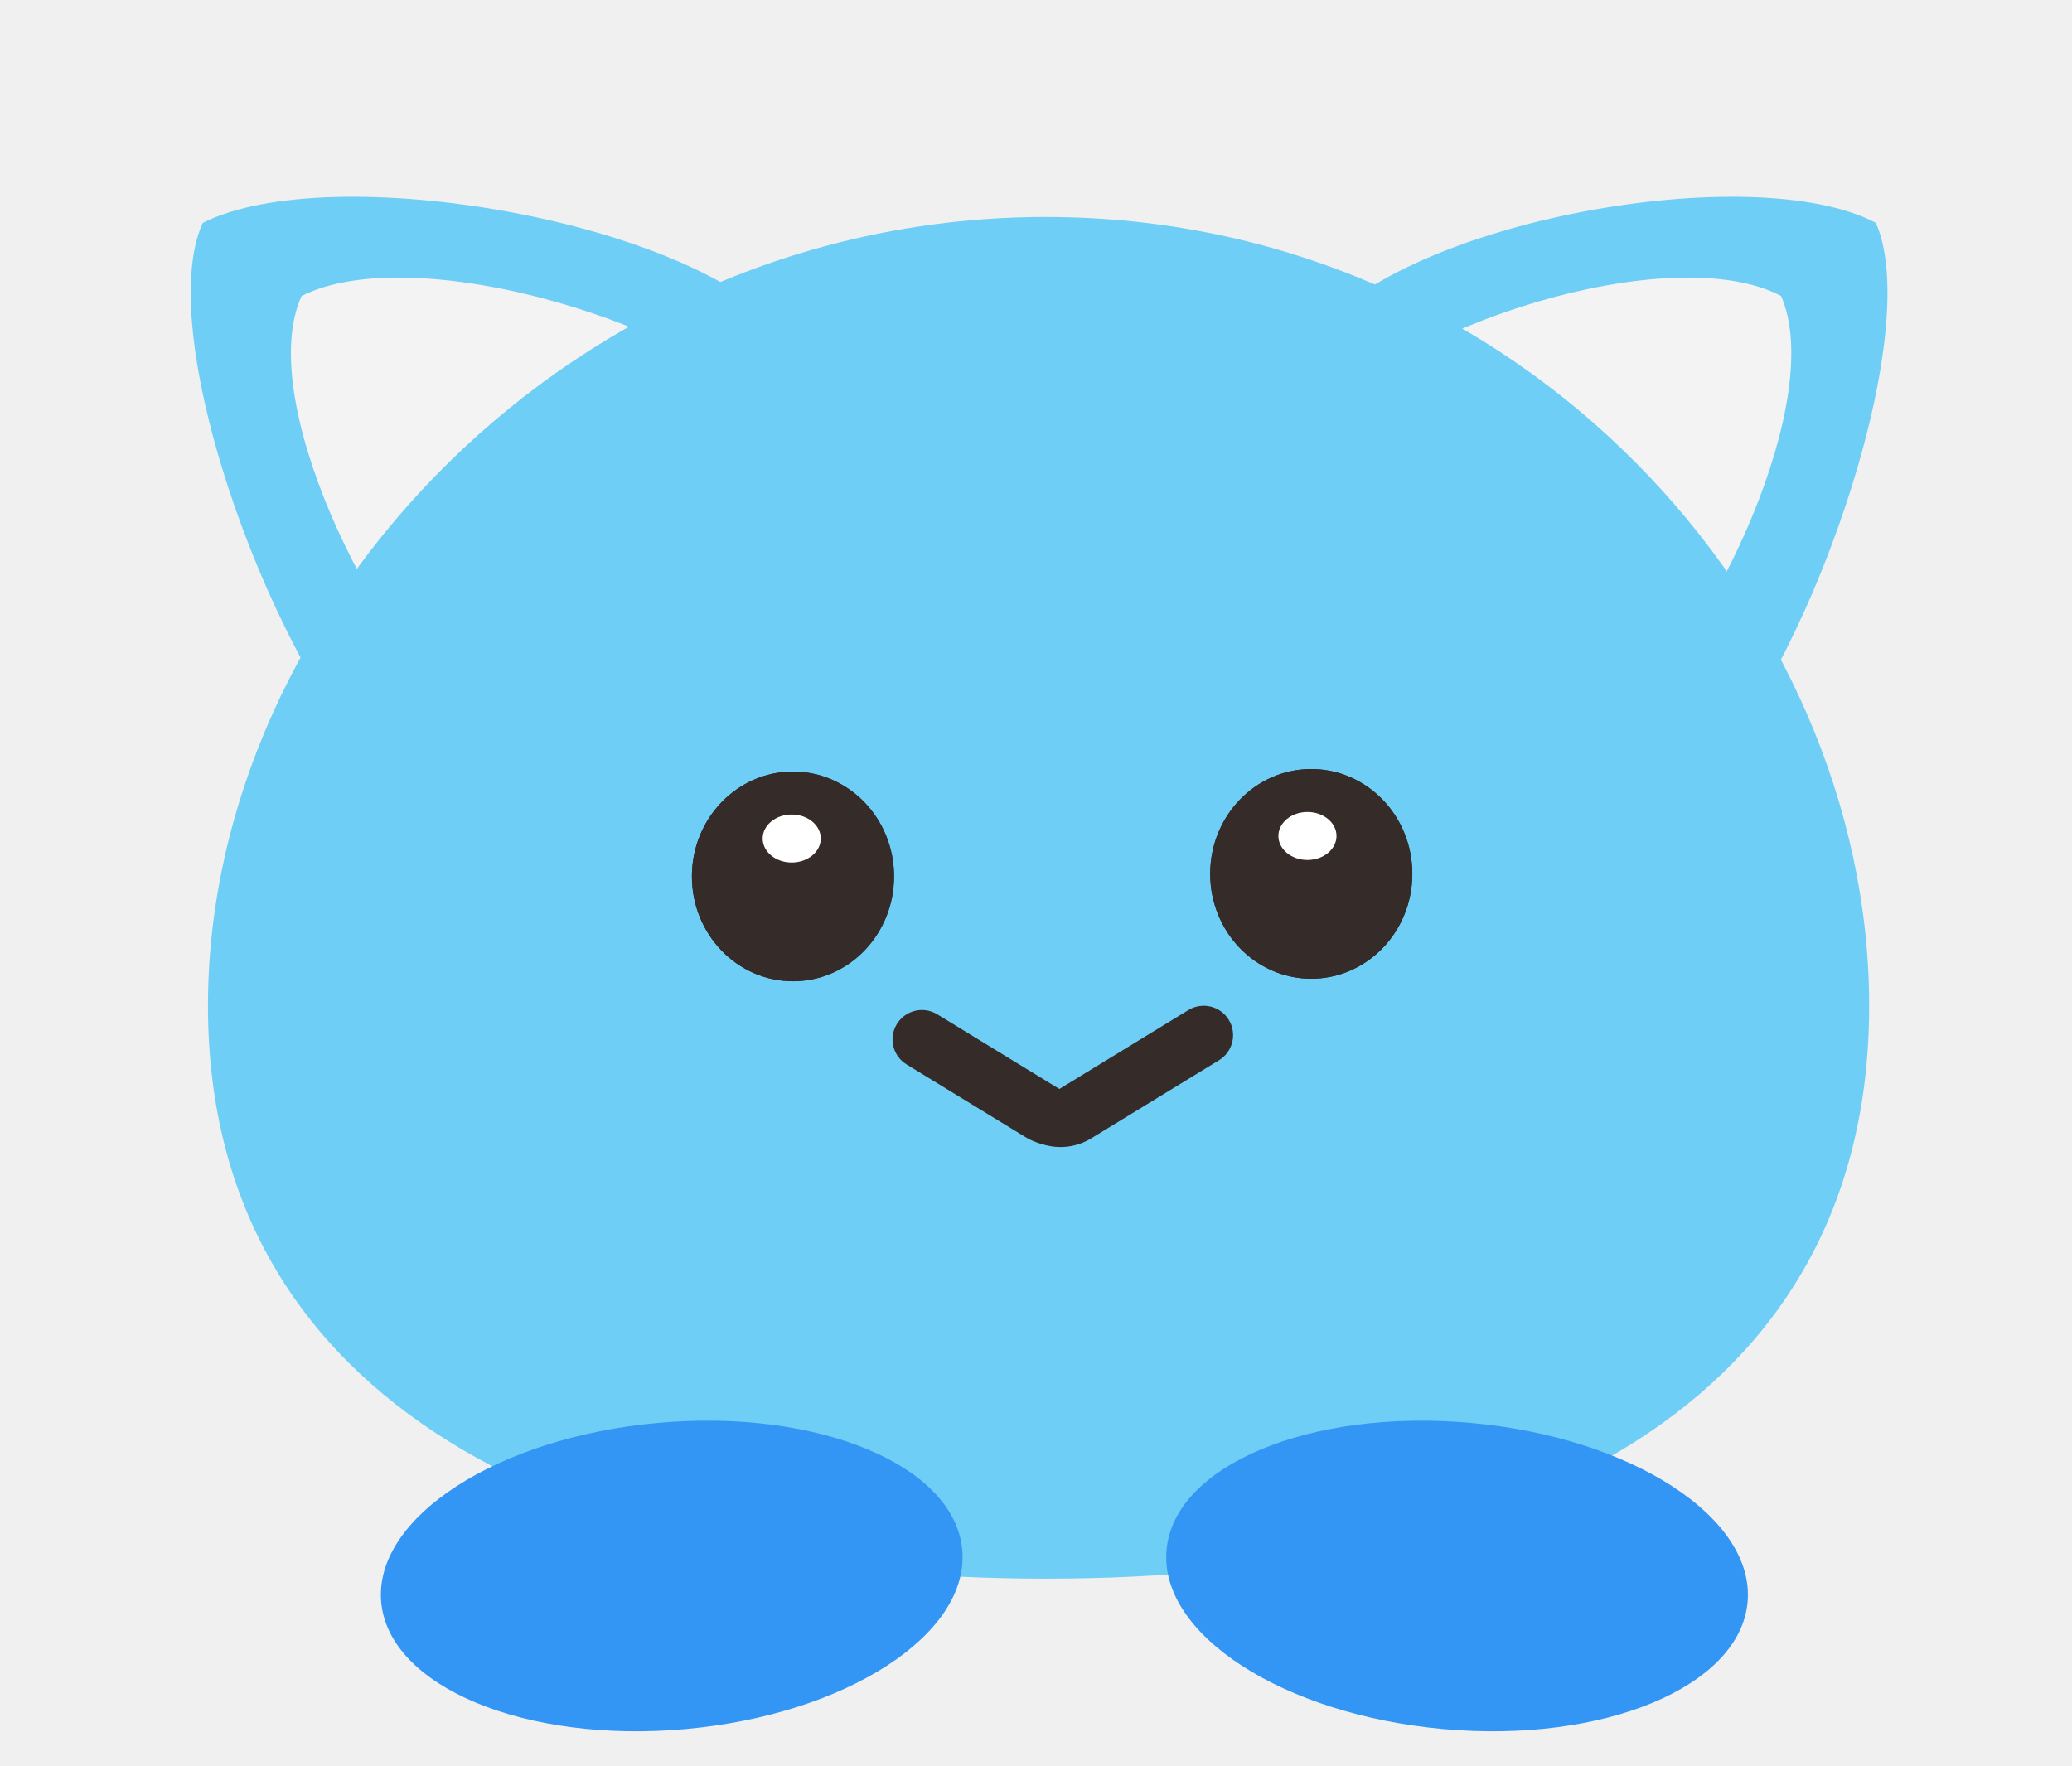
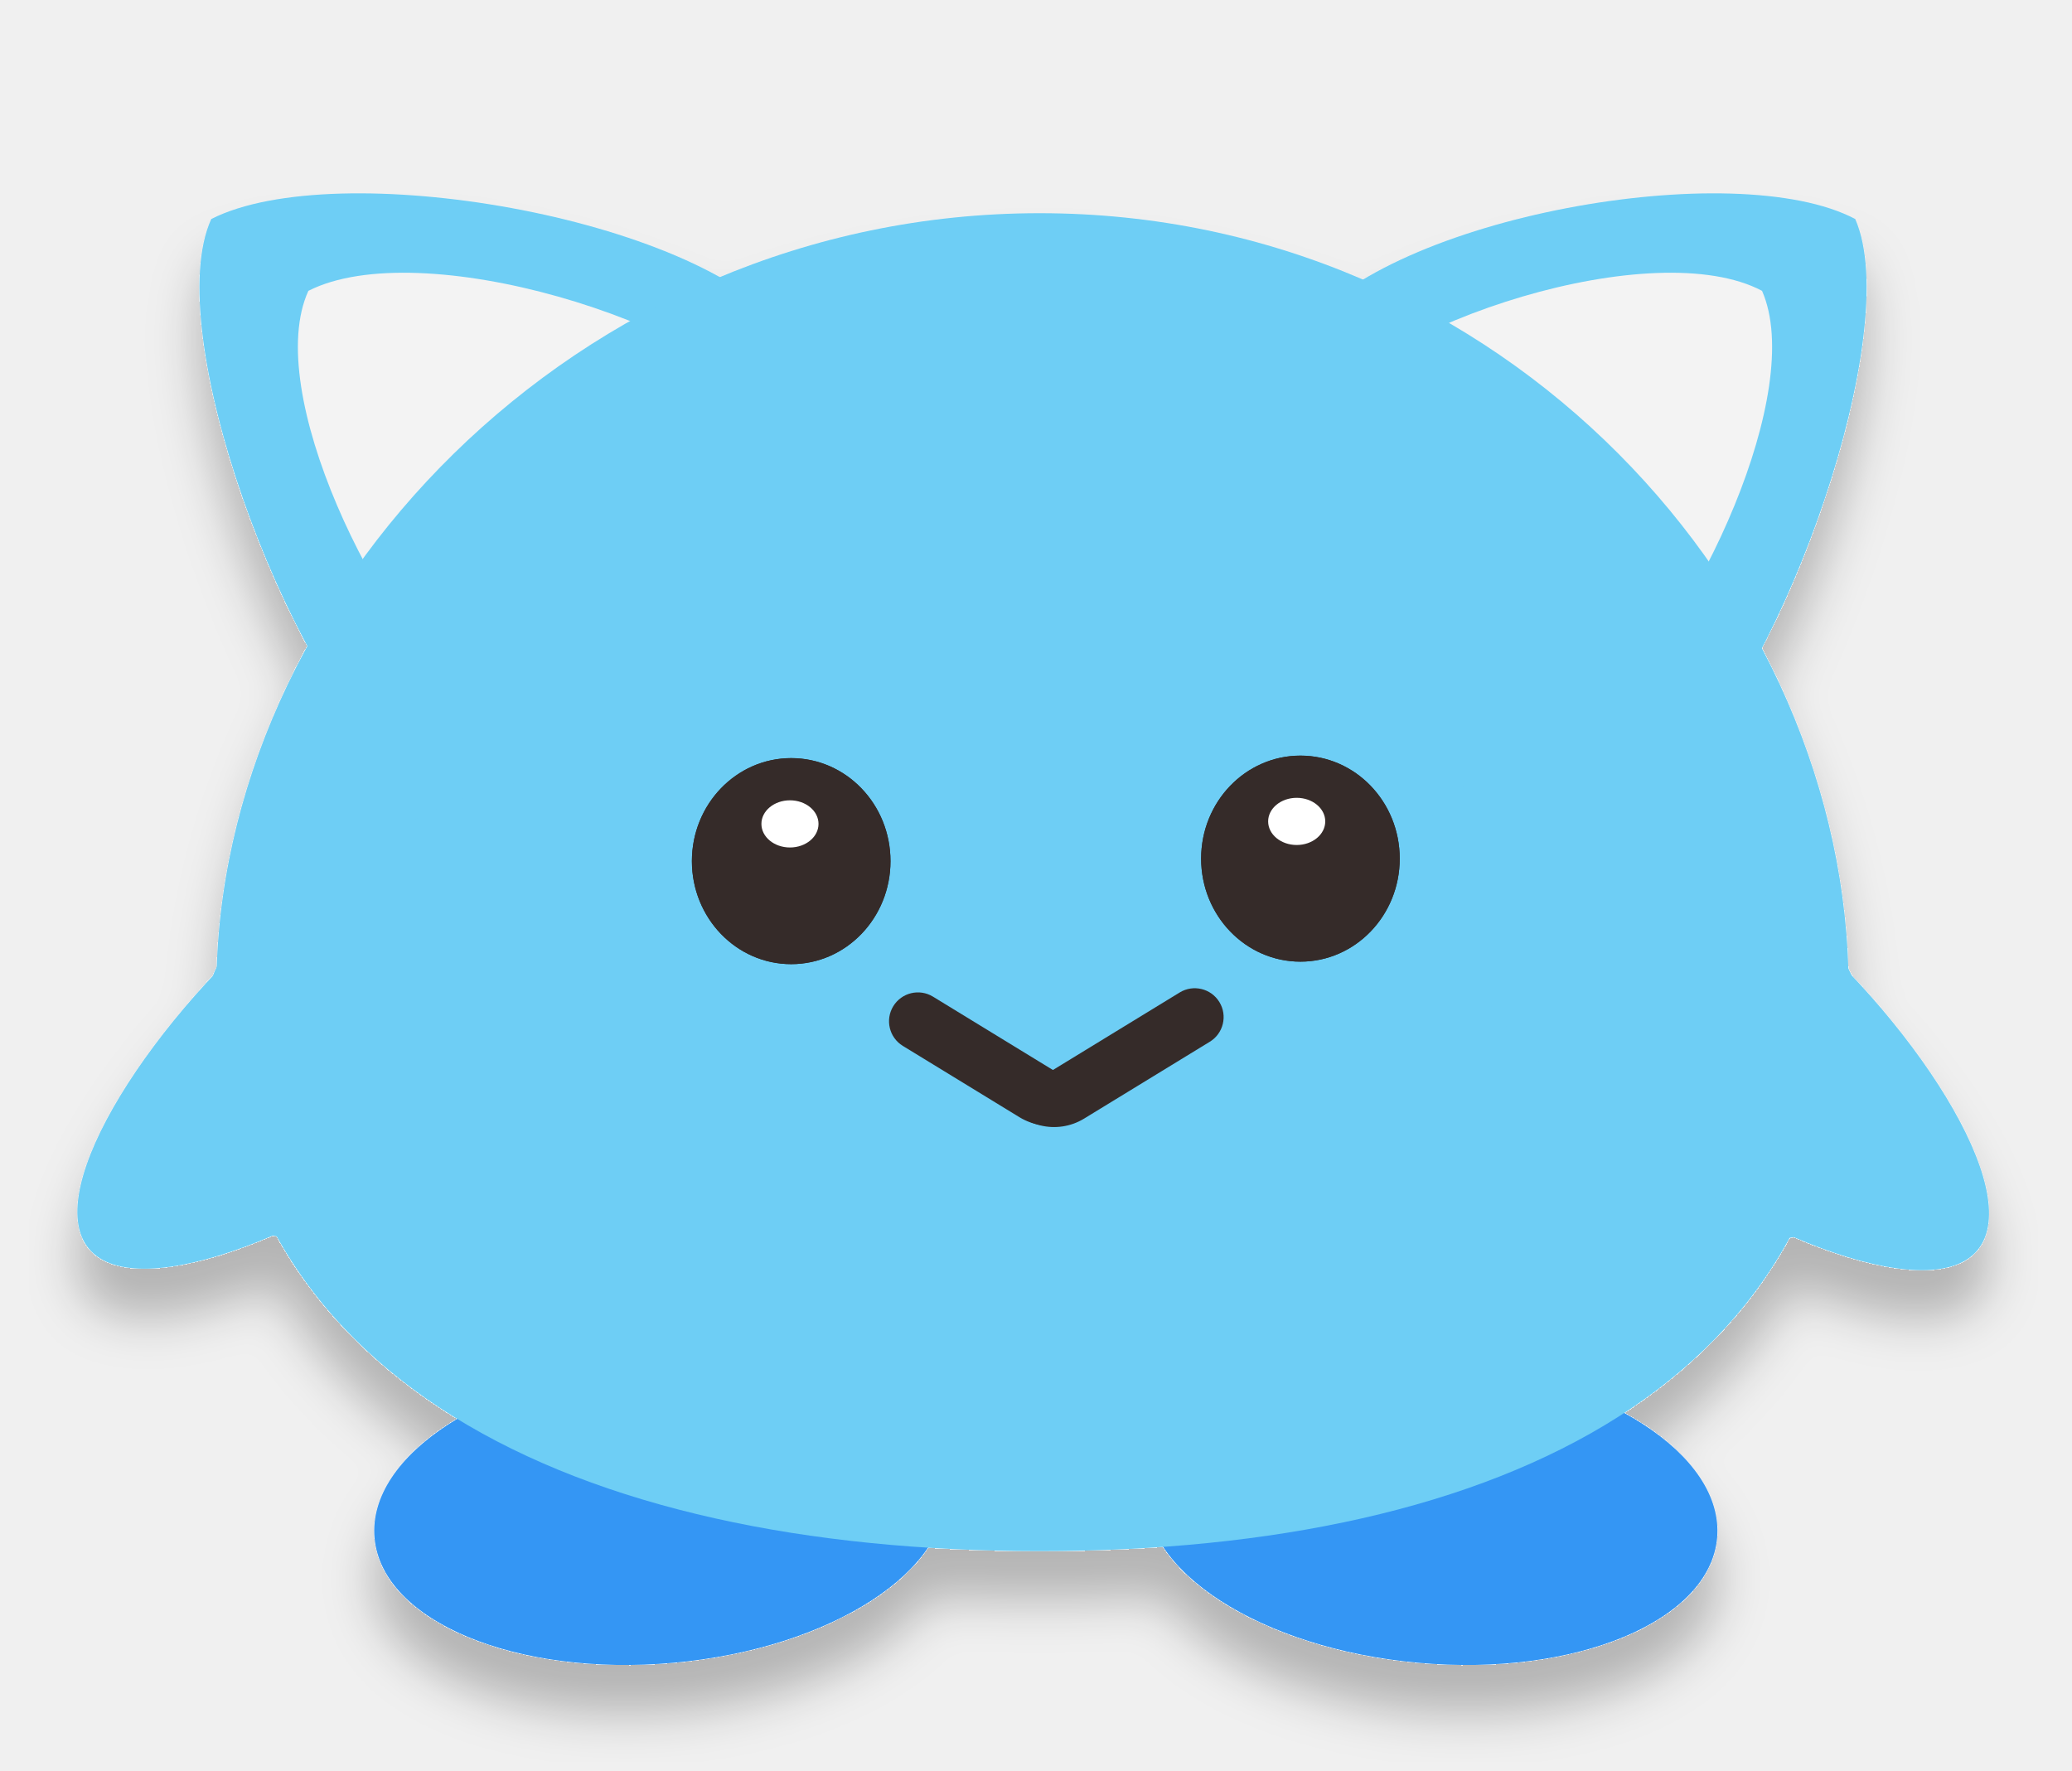
- <svg xmlns="http://www.w3.org/2000/svg" width="169" height="144" viewBox="0 0 169 144" fill="none">
-   <path d="M64.328 27.389C74.79 34.023 63.74 43.627 54.816 52.758C45.893 61.889 41.134 72.258 31.933 63.947C22.731 55.636 12.273 27.514 16.537 18.182C26.917 12.91 56.733 17.966 64.328 27.389Z" fill="#6ECEF5" />
-   <path d="M64.181 34.913C73.5 40.822 66.644 46.809 58.696 54.942C50.748 63.075 46.556 66.497 38.361 59.094C30.165 51.691 20.801 32.456 24.599 24.145C33.845 19.448 57.416 26.519 64.181 34.913Z" fill="#F3F3F3" />
-   <path d="M107.144 27.389C97.105 34.023 107.709 43.627 116.272 52.758C124.835 61.889 129.402 72.258 138.232 63.947C147.063 55.636 157.1 27.514 153.007 18.182C143.046 12.91 114.432 17.966 107.144 27.389Z" fill="#6ECEF5" />
-   <path d="M107.285 34.913C98.342 40.822 104.921 46.809 112.549 54.942C120.176 63.075 124.198 66.497 132.064 59.094C139.929 51.691 148.915 32.456 145.27 24.145C136.397 19.448 113.777 26.519 107.285 34.913Z" fill="#F3F3F3" />
-   <path d="M152.456 82.042C152.456 114.593 123.882 128.773 85.3 128.773C46.718 128.773 16.962 114.593 16.962 82.042C16.962 49.491 46.718 17.699 85.3 17.699C123.882 17.699 152.456 49.491 152.456 82.042Z" fill="#6ECEF5" />
-   <ellipse cx="64.678" cy="71.49" rx="8.243" ry="8.552" fill="#352B29" />
-   <ellipse cx="64.576" cy="68.399" rx="2.37" ry="1.958" fill="white" />
-   <ellipse cx="106.951" cy="71.283" rx="8.243" ry="8.552" fill="#352B29" />
-   <ellipse cx="106.641" cy="68.192" rx="2.37" ry="1.958" fill="white" />
-   <ellipse cx="64.678" cy="71.49" rx="8.243" ry="8.552" fill="#352B29" />
-   <ellipse cx="64.576" cy="68.399" rx="2.37" ry="1.958" fill="white" />
-   <ellipse cx="106.951" cy="71.283" rx="8.243" ry="8.552" fill="#352B29" />
-   <ellipse cx="106.641" cy="68.192" rx="2.37" ry="1.958" fill="white" />
-   <path d="M73.152 83.534C73.843 82.404 75.318 82.049 76.447 82.739L90.216 91.16C88.835 93.418 85.885 94.129 83.626 92.748L73.946 86.829C72.817 86.138 72.461 84.663 73.152 83.534Z" fill="#352B29" />
-   <path d="M100.223 83.188C99.532 82.059 98.057 81.703 96.928 82.394L82.408 91.274C83.789 93.532 86.739 94.243 88.998 92.862L99.429 86.483C100.558 85.793 100.914 84.317 100.223 83.188Z" fill="#352B29" />
-   <ellipse cx="54.788" cy="128.555" rx="23.791" ry="12.537" transform="rotate(-5.14064 54.7884 128.555)" fill="#3496F4" />
-   <ellipse cx="23.791" cy="12.537" rx="23.791" ry="12.537" transform="matrix(-0.995978 -0.0896008 -0.0896008 0.995978 143.663 118.2)" fill="#3496F4" />
+ <svg xmlns="http://www.w3.org/2000/svg" width="172" height="147" viewBox="0 0 172 147" fill="none">
+   <g filter="url(#filter0_d_319_1130)">
+     <path d="M65.328 27.389C75.79 34.023 64.74 43.627 55.816 52.758C46.893 61.889 42.134 72.258 32.933 63.947C23.731 55.636 13.273 27.514 17.537 18.182C27.917 12.91 57.733 17.966 65.328 27.389Z" fill="#6ECEF5" />
+     <path d="M65.181 34.913C74.5 40.822 67.644 46.809 59.696 54.942C51.748 63.075 47.556 66.497 39.361 59.094C31.165 51.691 21.801 32.456 25.599 24.145C34.845 19.448 58.416 26.519 65.181 34.913Z" fill="#F3F3F3" />
+     <path d="M108.144 27.389C98.105 34.023 108.709 43.627 117.272 52.758C125.835 61.889 130.402 72.258 139.232 63.947C148.063 55.636 158.1 27.514 154.007 18.182C144.046 12.91 115.432 17.966 108.144 27.389Z" fill="#6ECEF5" />
+     <path d="M108.285 34.913C99.342 40.822 105.921 46.809 113.549 54.942C121.176 63.075 125.198 66.497 133.064 59.094C140.929 51.691 149.915 32.456 146.27 24.145C137.397 19.448 114.777 26.519 108.285 34.913Z" fill="#F3F3F3" />
+     <ellipse cx="54.788" cy="125.555" rx="23.791" ry="12.537" transform="rotate(-5.14064 54.7884 125.555)" fill="#3496F4" />
+     <ellipse cx="23.791" cy="12.537" rx="23.791" ry="12.537" transform="matrix(-0.995978 -0.0896008 -0.0896008 0.995978 143.663 115.2)" fill="#3496F4" />
+     <path d="M153.456 82.042C153.456 114.593 124.882 128.773 86.3 128.773C47.718 128.773 17.962 114.593 17.962 82.042C17.962 49.491 47.718 17.699 86.3 17.699C124.882 17.699 153.456 49.491 153.456 82.042Z" fill="#6ECEF5" />
+     <ellipse cx="65.678" cy="71.49" rx="8.243" ry="8.552" fill="#352B29" />
+     <ellipse cx="65.576" cy="68.399" rx="2.37" ry="1.958" fill="white" />
+     <ellipse cx="107.951" cy="71.283" rx="8.243" ry="8.552" fill="#352B29" />
+     <ellipse cx="107.641" cy="68.192" rx="2.37" ry="1.958" fill="white" />
+     <ellipse cx="65.678" cy="71.49" rx="8.243" ry="8.552" fill="#352B29" />
+     <ellipse cx="65.576" cy="68.399" rx="2.37" ry="1.958" fill="white" />
+     <ellipse cx="107.951" cy="71.283" rx="8.243" ry="8.552" fill="#352B29" />
+     <ellipse cx="107.641" cy="68.192" rx="2.37" ry="1.958" fill="white" />
+     <path d="M74.152 83.534C74.843 82.404 76.318 82.049 77.447 82.739L91.216 91.16C89.835 93.418 86.885 94.129 84.626 92.748L74.946 86.829C73.817 86.138 73.461 84.663 74.152 83.534Z" fill="#352B29" />
+     <path d="M101.223 83.188C100.532 82.059 99.057 81.703 97.928 82.394L83.408 91.274C84.789 93.532 87.739 94.243 89.998 92.862L100.429 86.483C101.558 85.793 101.914 84.317 101.223 83.188Z" fill="#352B29" />
+     <path d="M52.113 66.749C56.155 71.648 50.199 83.235 38.81 92.629C27.422 102.023 11.412 108.555 7.37 103.655C3.329 98.756 12.787 84.28 24.175 74.886C35.563 65.493 48.072 61.849 52.113 66.749Z" fill="#6ECEF5" />
+     <path d="M17.991 80.283C18.92 78.581 20.789 77.812 22.165 78.563C23.541 79.314 21.547 79.478 20.619 81.18C19.69 82.881 20.178 85.475 18.802 84.723C17.426 83.972 17.062 81.984 17.991 80.283Z" fill="#6ECEF5" />
+     <path d="M21.975 102.352C23.066 102.844 24.189 102.714 24.484 102.061C24.778 101.409 23.845 101.825 22.754 101.333C21.663 100.841 20.826 99.627 20.532 100.279C20.238 100.931 20.884 101.859 21.975 102.352Z" fill="#6ECEF5" />
+     <path d="M119.419 66.871C115.378 71.771 121.334 83.358 132.722 92.752C144.11 102.146 160.12 108.677 164.162 103.778C168.203 98.878 158.746 84.403 147.357 75.009C135.969 65.615 123.46 61.972 119.419 66.871Z" fill="#6ECEF5" />
+     <path d="M153.454 80.453C152.525 78.752 150.688 77.965 149.351 78.695C148.013 79.425 149.966 79.612 150.894 81.313C151.823 83.014 151.377 85.585 152.714 84.855C154.051 84.125 154.383 82.154 153.454 80.453Z" fill="#6ECEF5" />
+     <path d="M149.557 102.474C148.466 102.966 147.343 102.836 147.049 102.184C146.754 101.532 147.687 101.948 148.778 101.456C149.869 100.963 150.706 99.749 151 100.402C151.294 101.054 150.648 101.982 149.557 102.474Z" fill="#6ECEF5" />
+   </g>
+   <defs>
+     <filter id="filter0_d_319_1130" x="2.42" y="16.052" width="166.692" height="130.172" filterUnits="userSpaceOnUse" color-interpolation-filters="sRGB">
+       <feFlood flood-opacity="0" result="BackgroundImageFix" />
+       <feColorMatrix in="SourceAlpha" type="matrix" values="0 0 0 0 0 0 0 0 0 0 0 0 0 0 0 0 0 0 127 0" result="hardAlpha" />
+       <feOffset dy="4" />
+       <feGaussianBlur stdDeviation="2" />
+       <feComposite in2="hardAlpha" operator="out" />
+       <feColorMatrix type="matrix" values="0 0 0 0 0 0 0 0 0 0 0 0 0 0 0 0 0 0 0.25 0" />
+       <feBlend mode="normal" in2="BackgroundImageFix" result="effect1_dropShadow_319_1130" />
+       <feBlend mode="normal" in="SourceGraphic" in2="effect1_dropShadow_319_1130" result="shape" />
+     </filter>
+   </defs>
</svg>
